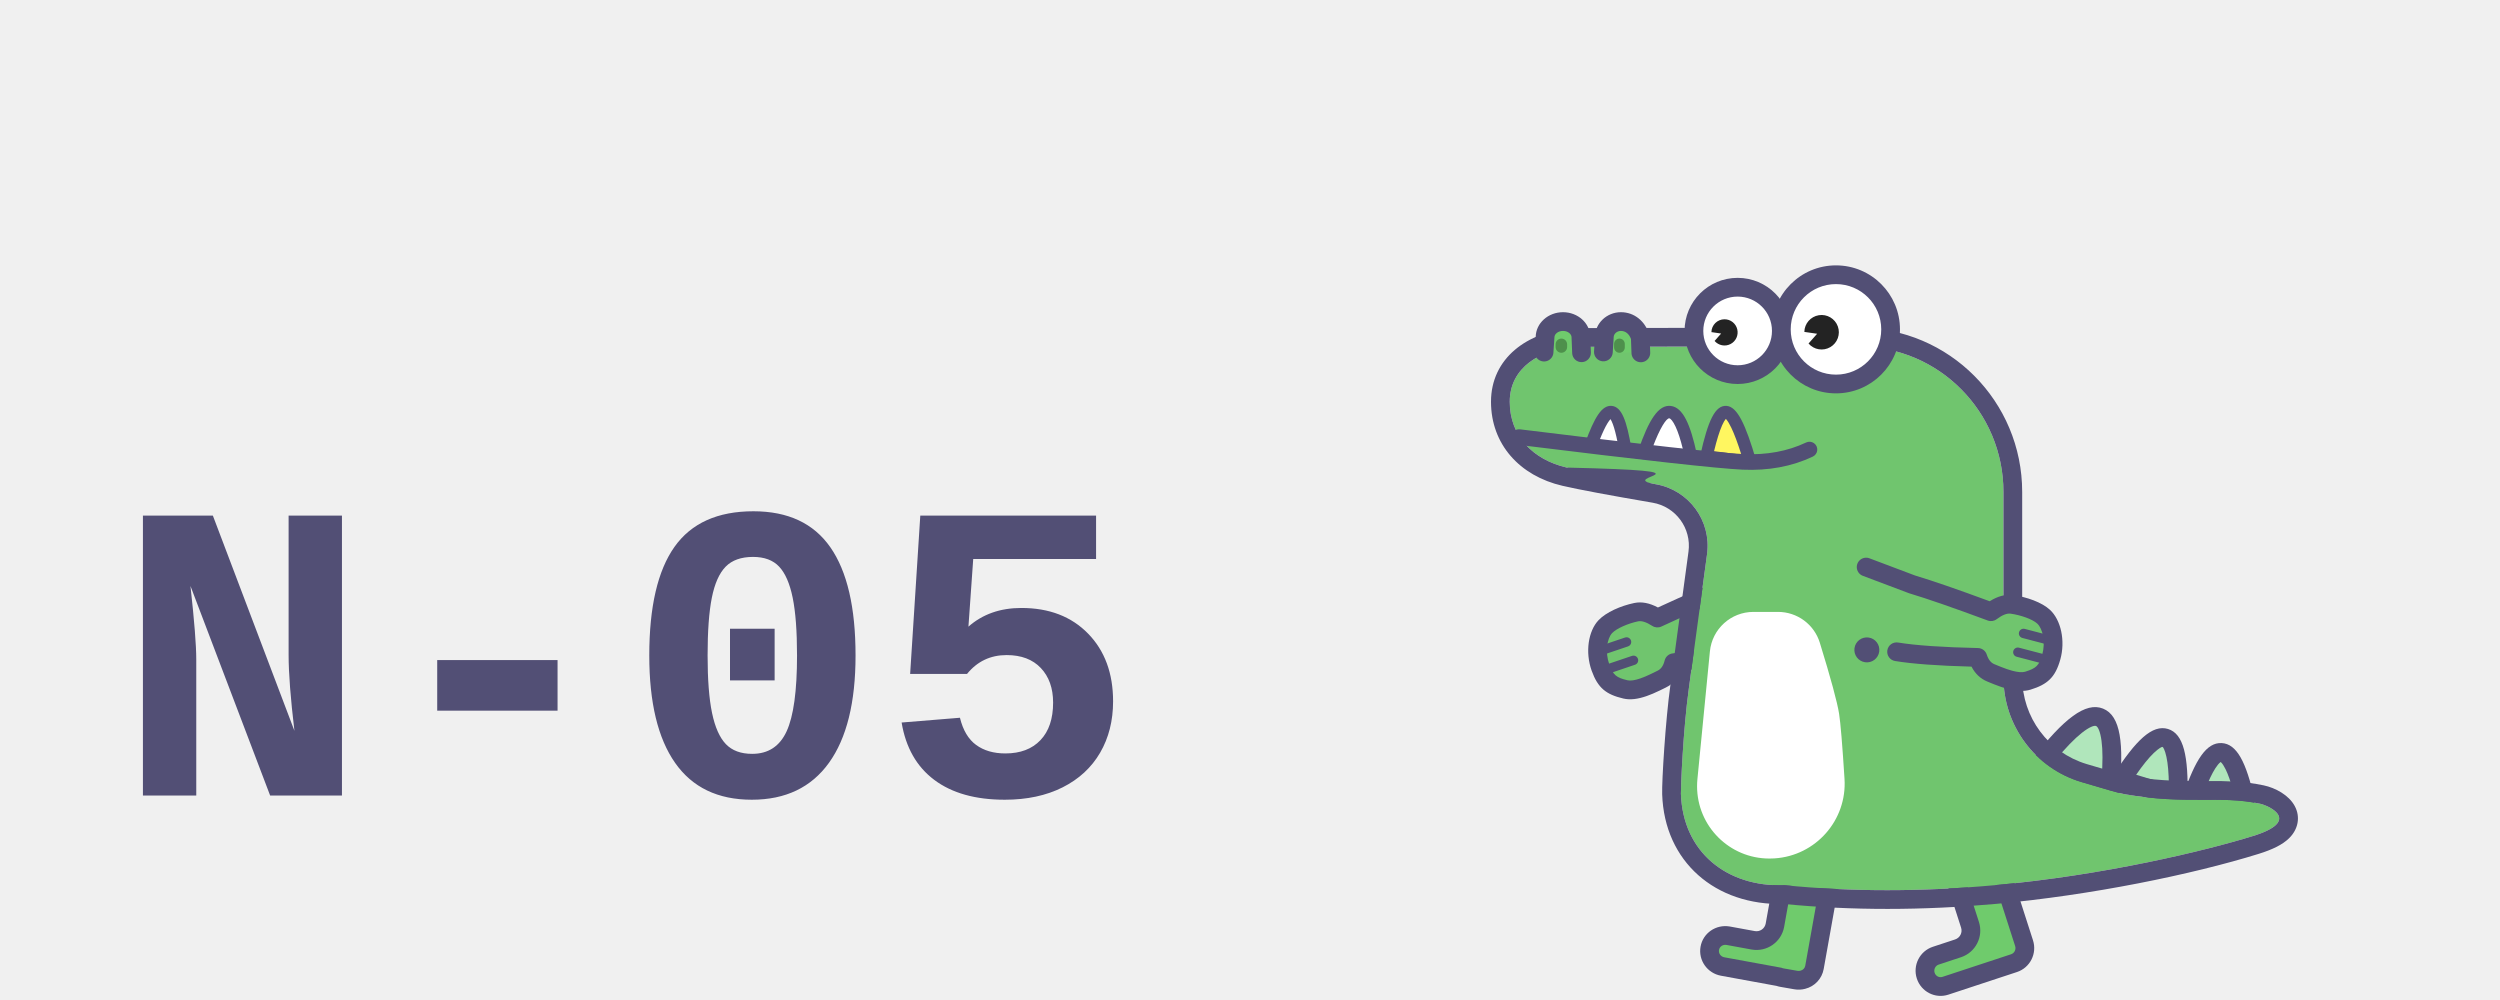
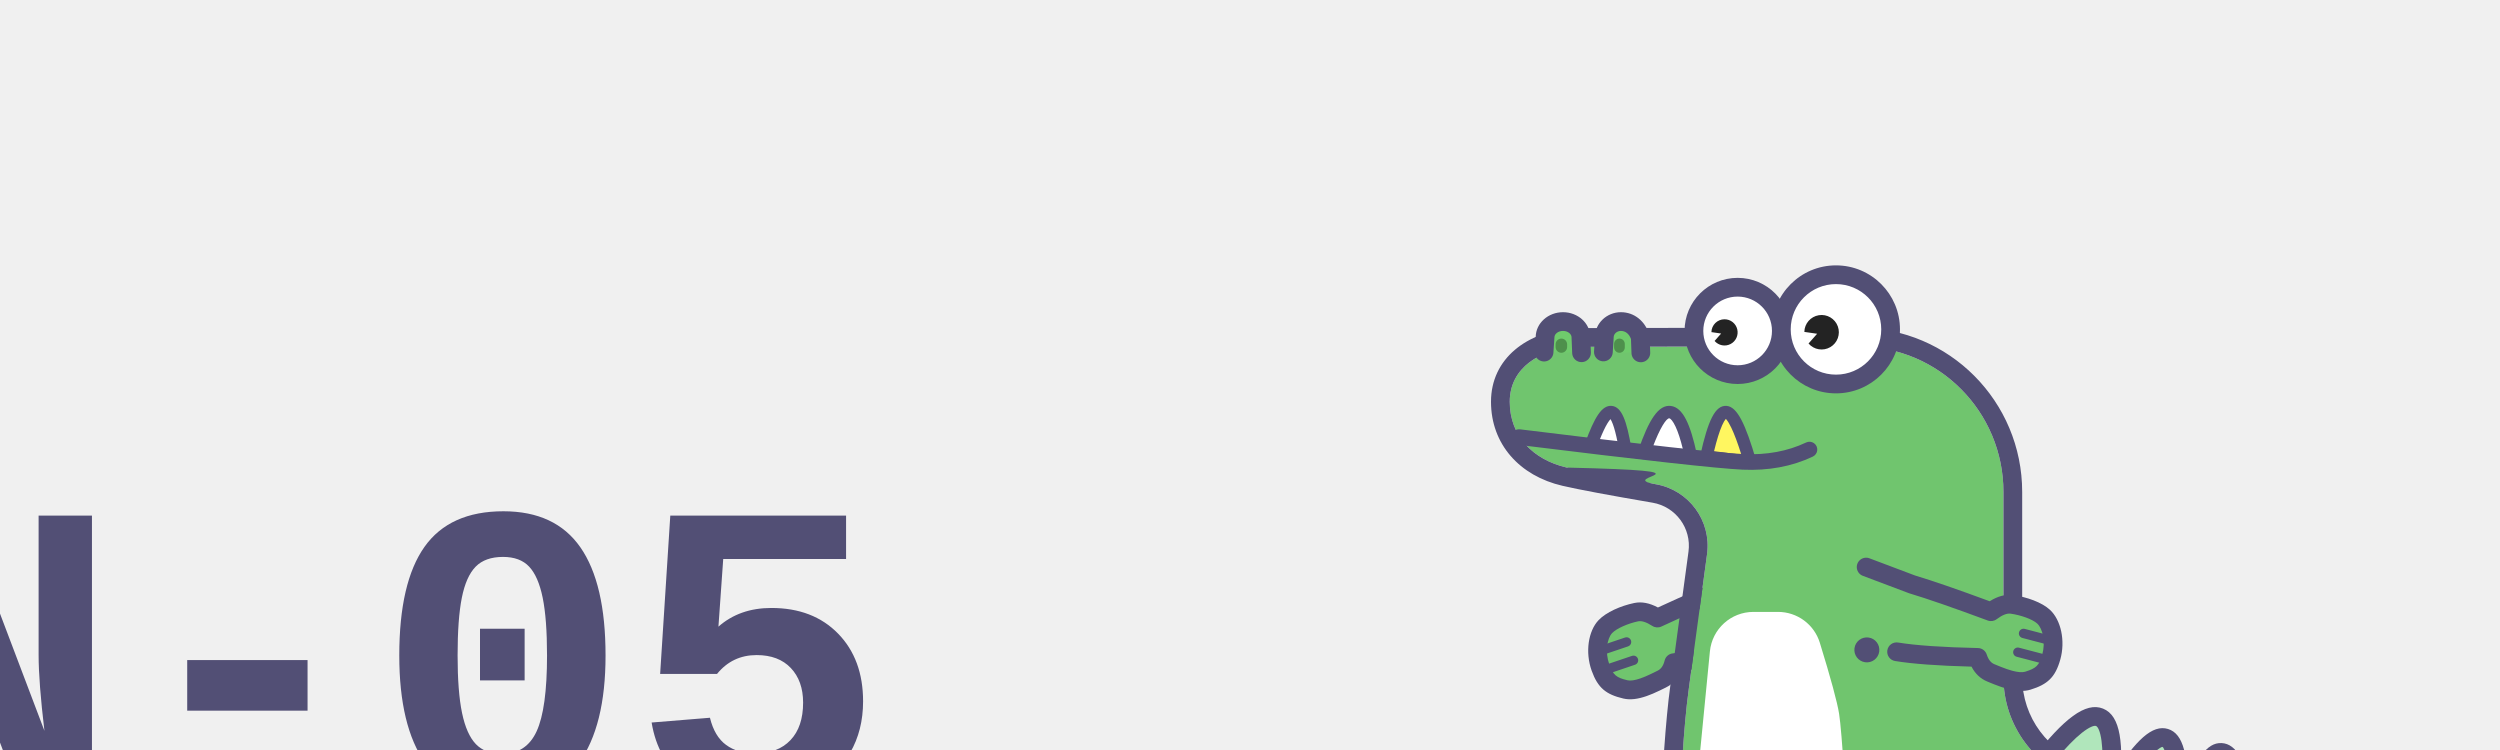
- <svg xmlns="http://www.w3.org/2000/svg" viewBox="0 0 2000 800" class="icon" version="1.1">
+ <svg xmlns="http://www.w3.org/2000/svg" viewBox="0 0 2000 600" class="icon" version="1.1">
  <defs>
    <style>
      .stylistic-text {
        font-family: 'Courier New', monospace;
        font-size: 340px;
        font-weight: 700;
        fill: #524F75;
      }
    </style>
  </defs>
-   <text x="500" y="540" text-anchor="middle" dominant-baseline="middle" class="stylistic-text">N-05</text>
+   <text x="300" y="540" text-anchor="middle" dominant-baseline="middle" class="stylistic-text">N-05</text>
  <g id="SVGRepo_bgCarrier" stroke-width="0" />
  <g id="SVGRepo_tracerCarrier" stroke-linecap="round" stroke-linejoin="round" />
  <g id="SVGRepo_iconCarrier" transform="translate(988, 0)">
    <path d="M474.339 713.673c1.236-6.908-3.442-13.497-10.447-14.718l-11.162-1.941c-7.006-1.219-13.684 3.394-14.92 10.307l-5.864 32.805a14.983 14.983 0 0 1-17.388 12.118l-0.06-0.01-20.005-3.664c-6.943-1.204-13.459 3.292-14.666 10.038-1.219 6.816 3.362 13.332 10.262 14.596l45.036 8.242c0.762 0.29 1.563 0.512 2.398 0.657l11.162 1.941a12.982 12.982 0 0 0 5.545-0.23c4.668-1.149 8.449-4.905 9.341-9.88 0.012-0.09 3.604-20.178 10.769-60.261z" fill="#6FCB6C" />
    <path d="M388.738 780.57c-10.939-2.003-18.237-12.383-16.289-23.282 1.938-10.852 12.365-18.005 23.39-16.087l20.005 3.666a7.503 7.503 0 0 0 8.724-6.057l5.864-32.808c1.966-10.992 12.533-18.29 23.579-16.369l11.162 1.941c11.074 1.926 18.509 12.4 16.539 23.415l-10.769 60.259a19.913 19.913 0 0 1-14.813 15.807 20.458 20.458 0 0 1-8.734 0.365l-11.162-1.941a20.53 20.53 0 0 1-3.057-0.777l-44.439-8.132z m73.87-74.233l-11.162-1.938c-2.965-0.514-5.754 1.411-6.261 4.241l-5.864 32.808a22.473 22.473 0 0 1-26.082 18.17l-20.03-3.666c-2.895-0.505-5.527 1.304-6.004 3.969-0.49 2.74 1.371 5.385 4.236 5.907l45.705 8.369 0.637 0.242c0.325 0.122 0.669 0.217 1.026 0.275l11.162 1.941c0.804 0.145 1.598 0.105 2.473-0.122 1.938-0.477 3.412-2.008 3.751-3.914l10.772-60.264c0.497-2.797-1.424-5.505-4.358-6.017z" fill="#524F75" />
    <path d="M612.335 695.713c-2.173-6.751-9.348-10.445-16.032-8.252l-10.647 3.494c-6.681 2.193-10.34 9.438-8.17 16.187l10.522 32.706a14.988 14.988 0 0 1-9.576 18.824l-17.825 5.877c-6.579 2.168-10.17 9.306-8.035 15.952 2.145 6.646 9.211 10.265 15.77 8.102l54.884-18.092c6.579-2.168 10.17-9.306 8.035-15.952-0.022-0.085-6.334-19.701-18.927-58.845z" fill="#6FCB6C" />
    <path d="M638.399 752.263c3.389 10.552-2.323 21.901-12.825 25.363l-54.881 18.09c-10.53 3.474-21.829-2.333-25.25-12.925-3.392-10.555 2.323-21.906 12.82-25.358l17.828-5.879a7.498 7.498 0 0 0 4.788-9.413l-10.522-32.708c-3.429-10.66 2.35-22.121 12.96-25.602l10.65-3.494c10.645-3.489 22.058 2.385 25.503 13.075l18.932 58.853z m-39.761-57.681l-10.65 3.492c-2.755 0.904-4.286 3.939-3.374 6.778l10.522 32.706c3.789 11.761-2.632 24.366-14.358 28.235l-17.83 5.879c-2.652 0.877-4.123 3.799-3.249 6.529 0.877 2.705 3.694 4.151 6.296 3.289l54.884-18.09c2.652-0.877 4.126-3.801 3.249-6.534l-18.937-58.853c-0.894-2.812-3.831-4.326-6.554-3.432z" fill="#524F75" />
    <path d="M477.326 500.246c-31.944 9.83-55.938 16.646-71.992 20.445-16.044 3.806-34.159 6.961-54.342 9.478-1.583 6.379-4.783 10.745-9.586 13.1-7.203 3.532-20.025 10.39-29.027 8.267-9.009-2.118-15.35-4.491-20.028-17.588-4.68-13.092-1.683-26.679 3.871-32.581 5.557-5.902 17.343-10.085 24.703-11.629 4.908-1.026 10.575 0.542 17.001 4.71 24.409-11.346 43.298-19.491 56.67-24.431 13.372-4.94 37.184-12.578 71.445-22.908" fill="#70C56E" />
    <path d="M344.713 549.995c-0.325 0.155-0.664 0.325-1.136 0.559l-1.254 0.619c-1.079 0.529-1.923 0.947-2.782 1.356-3.789 1.823-7.043 3.219-10.3 4.346-6.928 2.398-13.03 3.259-18.577 1.951-13.622-3.207-20.34-8.292-25.368-22.361-5.232-14.641-2.72-31.544 5.472-40.241 6.102-6.479 17.833-11.559 28.617-13.822 6.012-1.261 12.345 0.042 18.959 3.586 22.858-10.562 40.723-18.225 53.648-23.003 13.559-5.005 37.486-12.675 71.882-23.047a7.493 7.493 0 1 1 4.328 14.348c-34.122 10.29-57.824 17.89-71.011 22.76-13.145 4.858-31.869 12.927-56.108 24.199a7.5 7.5 0 0 1-7.235-0.507c-4.91-3.184-8.682-4.228-11.386-3.664-8.06 1.688-17.243 5.669-20.785 9.428-4.076 4.331-5.707 15.298-2.265 24.926 3.144 8.791 5.649 10.69 14.691 12.815 2.228 0.524 5.749 0.025 10.24-1.524 2.627-0.909 5.397-2.098 8.716-3.696a656.559 656.559 0 0 0 5.055-2.485c2.692-1.319 4.533-3.831 5.615-8.182a7.498 7.498 0 0 1 6.344-5.625c19.923-2.485 37.771-5.6 53.548-9.331 15.85-3.759 39.711-10.537 71.515-20.323a7.493 7.493 0 0 1 4.406 14.324c-32.089 9.875-56.225 16.729-72.469 20.577-15.068 3.572-31.879 6.574-50.451 9.021-2.473 5.884-6.461 10.317-11.911 12.992z" fill="#524F75" />
    <path d="M293.209 516.376l18.762-6.334a3.746 3.746 0 1 1 2.398 7.096l-18.762 6.336a3.746 3.746 0 1 1-2.398-7.098zM298.941 531.006l18.764-6.336a3.746 3.746 0 0 1 2.403 7.093l-18.764 6.341a3.751 3.751 0 0 1-4.75-2.35 3.744 3.744 0 0 1 2.348-4.748z" fill="#524F75" />
    <path d="M691.232 573.682c9.323 3.582 12.385 23.482 9.181 59.707L644.456 611.902c21.856-29.059 37.451-41.799 46.777-38.22z" fill="#B0E6BB" />
    <path d="M693.213 592.631c-1.029-7.583-2.872-11.232-4.366-11.833-1.491-0.602-5.35 0.742-11.356 5.48-5.897 4.648-12.96 11.926-21.122 21.801l36.891 14.908c0.992-12.773 0.964-22.915-0.047-30.355z m1.249-25.727c14.001 5.662 17.013 27.76 12.783 67.594a7.493 7.493 0 0 1-10.255 6.156l-55.576-22.453a7.49 7.49 0 0 1-3.102-11.551c24.633-31.597 42.146-45.406 56.15-39.746z" fill="#524F75" />
    <path d="M743.164 590.054c7.67 1.918 11.918 17.56 12.748 46.939l-46.045-11.481c14.526-25.55 25.62-37.371 33.297-35.458z" fill="#B0E6BB" />
    <path d="M745.155 605.556c-1.199-5.542-2.62-7.887-3.112-8.04-0.487-0.152-2.98 0.999-7.068 4.925-4.019 3.854-8.719 9.646-14.044 17.348l26.167 8c-0.115-9.363-0.767-16.794-1.943-22.233z m1.269-22.371c12.51 3.824 16.384 21.744 15.58 54.889a7.5 7.5 0 0 1-9.683 6.986l-45.383-13.876a7.493 7.493 0 0 1-4.118-11.202c17.868-27.928 31.102-40.615 43.605-36.797z" fill="#524F75" />
    <path d="M789.614 601.98c7.048 0.619 13.01 13.679 17.883 39.177l-42.301-3.701c9.228-24.264 17.368-36.09 24.419-35.475z" fill="#B0E6BB" />
    <path d="M788.19 609.869c-1.114 0.884-2.49 2.518-4.006 4.898-2.478 3.891-5.127 9.413-7.892 16.519l22.198 1.164c-2.008-7.358-4.061-13.127-6.124-17.253-1.259-2.523-2.453-4.293-3.474-5.287a5.362 5.362 0 0 0-0.332-0.305 5.929 5.929 0 0 0-0.37 0.265z m1.156-15.41c12.198 0.639 19.571 15.4 26.159 44.342 1.099 4.845-2.74 9.408-7.697 9.146l-42.406-2.225a7.5 7.5 0 0 1-6.703-9.9c9.583-28.093 18.459-42.004 30.648-41.362z" fill="#524F75" />
    <path d="M439.678 708.171c-46.34 1.571-81.403-26.567-82.961-73.181-0.15-4.456 1.706-50.581 6.366-84.343 2.443-17.693 7.295-53.483 14.558-107.355 3.594-26.654-14.563-51.367-41.072-55.908-34.569-5.919-58.273-10.36-71.113-13.322C238.367 367.811 219.785 348.752 219.785 321.386c0-27.428 24.756-42.094 51.962-43.935 83.486-0.247 126.299-0.247 128.44 0l98.908-0.222c63.885 0 115.67 52.094 115.67 116.356v148.298c0 38.577 25.288 72.594 62.234 83.708 19.701 5.927 31.264 9.189 34.689 9.78 49.966 8.634 75.521 0.727 108.167 7.58 7.727 1.618 33.397 13.789-5.352 25.83-38.158 11.853-119.136 31.434-206.918 39.389-58.525 5.302-114.488 5.302-167.906 0z" fill="#70C56E" />
    <path d="M439.678 708.171c53.415 5.302 109.381 5.302 167.906 0 87.779-7.957 168.755-27.536 206.918-39.389 38.75-12.036 13.072-24.206 5.352-25.83-32.638-6.853-58.201 1.054-108.167-7.58-3.424-0.592-14.988-3.854-34.689-9.78-36.946-11.109-62.234-45.126-62.234-83.708v-148.298c0-64.262-51.784-116.356-115.67-116.356l-98.911 0.222c-2.14-0.247-44.956-0.247-128.44 0C244.541 279.29 219.785 293.955 219.785 321.386c0 27.366 18.587 46.425 45.675 52.676 12.83996e1 2.962 36.544 7.403 71.113 13.322 26.509 4.538 44.666 29.254 41.072 55.908-7.263 53.875-12.116 89.662-14.558 107.355-4.66 33.762-6.516 79.882-6.366 84.343 1.558 46.614 36.619 74.752 82.956 73.181z m-97.934-72.684c-0.362-10.814 2.695-59.337 6.499-86.888 2.44-17.673 7.29-53.448 14.553-107.308 2.515-18.659-10.195-35.957-28.752-39.134-34.838-5.967-58.75-10.447-71.955-13.492C227.573 380.698 204.8 355.276 204.8 321.386c0-34.474 28.66-56.365 65.936-58.885 81.888-0.272 120.65-0.295 129.416-0.027l98.943-0.23c72.177 0 130.655 58.823 130.655 131.342v148.298a72.437 72.437 0 0 0 51.565 69.36c18.819 5.662 30.395 8.921 32.925 9.361 20.787 3.591 34.464 4.318 60.816 4.228 12.318-0.042 17.545 0.02 24.356 0.415 8.272 0.477 15.87 1.426 23.525 3.035 9.373 1.971 20.168 7.79 24.886 16.606 4.638 8.677 2.77 18.534-4.566 25.712-5.175 5.065-13.092 9.001-24.306 12.485-53.293 16.556-134.254 33.143-210.01 40.011-59.087 5.355-115.68 5.385-169.769 0.08-54.931 1.414-95.629-33.844-97.427-87.689z" fill="#524F75" />
    <path d="M414.727 489.522h19.721a34.963 34.963 0 0 1 33.412 24.666c8.814 28.592 13.954 47.541 15.422 56.842 1.141 7.225 2.585 24.576 4.331 52.059 2.1 33.04-22.98 61.525-56.02 63.623a60.316 60.316 0 0 1-3.801 0.122h-0.297c-31.944 0-57.839-25.895-57.839-57.839 0-1.878 0.092-3.756 0.272-5.625l9.995-102.275c1.751-17.918 16.811-31.574 34.804-31.574z" fill="#FFFFFF" />
    <path d="M294.712 281.575l0.737-11.714c-0.002-6.966 5.964-12.613 13.317-12.613 7.355 0 13.235 5.075 15.46 12.613L324.683 282.224" fill="#6FCB6C" />
    <path d="M317.19 282.499a7.493 7.493 0 1 0 14.975-0.549l-0.487-13.305-0.267-0.904c-3.162-10.722-11.928-17.985-22.645-17.985-11.314 0-20.662 8.769-20.81 19.841l-0.727 11.506a7.493 7.493 0 0 0 14.958 0.942l0.737-11.711 0.015-0.472c0-2.732 2.523-5.12 5.827-5.12 3.529 0 6.534 2.315 8.01 6.436l0.415 11.321z" fill="#524F75" />
    <path d="M307.557 270.873c2.365 0 4.281 1.918 4.281 4.281v2.79a4.281 4.281 0 0 1-8.562 0v-2.79a4.276 4.276 0 0 1 4.281-4.281z" fill="#4E904C" />
    <path d="M247.259 281.575l0.794-11.714c-0.002-6.966 6.421-12.613 14.343-12.613s14.343 5.647 14.343 12.613L277.229 282.224" fill="#6FCB6C" />
    <path d="M262.396 249.756c-11.761 0-21.671 8.627-21.836 19.821l-0.779 11.491a7.493 7.493 0 1 0 14.95 1.014l0.794-11.714 0.017-0.507c0-2.597 2.867-5.12 6.853-5.12 3.984 0 6.851 2.523 6.851 5.12l0.005 0.295 0.49 12.363a7.49 7.49 0 0 0 7.782 7.19 7.49 7.49 0 0 0 7.19-7.782l-0.482-12.233c-0.097-11.252-10.033-19.938-21.836-19.938z" fill="#524F75" />
    <path d="M261.09 270.873c2.548 0 4.61 2.065 4.61 4.61v2.133a4.61 4.61 0 0 1-9.221-0.002v-2.13a4.608 4.608 0 0 1 4.61-4.61z" fill="#4E904C" />
    <path d="M402.107 264.741m-34.966 0a34.966 34.966 0 1 0 69.932 0 34.966 34.966 0 1 0-69.932 0Z" fill="#FFFFFF" />
    <path d="M402.107 307.2C378.655 307.2 359.649 288.191 359.649 264.741S378.655 222.283 402.107 222.283s42.459 19.009 42.459 42.459-19.011 42.459-42.459 42.459z m0-14.985c15.173 0 27.473-12.3 27.473-27.473S417.28 237.268 402.107 237.268 374.634 249.569 374.634 264.741s12.295 27.473 27.473 27.473z" fill="#524F75" />
    <path d="M383.675 272.764a10.49 10.49 0 1 0 7.942-17.346 10.49 10.49 0 0 0-10.49 10.277l7.777 1.129-5.23 5.939z" fill="#232323" />
    <path d="M480.78 263.493m-43.707 0a43.707 43.707 0 1 0 87.415 0 43.707 43.707 0 1 0-87.415 0Z" fill="#FFFFFF" />
    <path d="M480.78 314.693C452.503 314.693 429.58 291.77 429.58 263.493S452.503 212.293 480.78 212.293 531.98 235.215 531.98 263.493 509.053 314.693 480.78 314.693z m0-14.985C500.778 299.707 516.995 283.493 516.995 263.493S500.778 227.278 480.78 227.278 444.566 243.492 444.566 263.493 460.778 299.707 480.78 299.707z" fill="#524F75" />
    <path d="M458.827 274.814a13.802 13.802 0 1 0-3.352-9.296l10.233 1.489-6.881 7.807z" fill="#232323" />
    <path d="M392.894 329.688c5.118 0.412 11.519 13.729 19.204 39.951l-34.966-4.423c5.382-24.096 10.637-35.94 15.762-35.528z" fill="#FFF660" />
    <path d="M389.674 340.288c-2.078 4.68-4.231 11.589-6.429 20.667l21.836 2.762c-2.91-9.271-5.602-16.471-8.052-21.569-1.436-2.985-2.752-5.17-3.886-6.521a8.454 8.454 0 0 0-0.48-0.529c-0.867 0.987-1.898 2.727-2.99 5.19z m27.213 27.948a4.995 4.995 0 0 1-5.42 6.361l-34.966-4.423a4.995 4.995 0 0 1-4.248-6.044c6.132-27.428 11.778-40.161 21.037-39.417 8.469 0.677 15.068 14.403 23.597 43.522z" fill="#524F75" />
    <path d="M348.125 329.723c6.216 0.824 11.724 12.465 16.519 34.921l-37.463-2.193c7.745-22.645 14.726-33.555 20.945-32.728z" fill="#FFFFFF" />
    <path d="M352.403 341.207c-2.1-4.441-3.946-6.401-4.935-6.534-2.24-0.297-7.39 7.333-13.337 23.18l24.164 1.414c-1.888-7.737-3.864-13.769-5.892-18.06z m-3.624-16.436c9.391 1.246 15.465 14.091 20.747 38.832a4.995 4.995 0 0 1-5.177 6.029l-37.463-2.193a4.995 4.995 0 0 1-4.436-6.604c8.629-25.22 16.409-37.381 26.329-36.065z" fill="#524F75" />
    <path d="M300.956 329.693c4.226 0.427 7.972 10.412 11.239 29.956l-27.473-3.372c6.599-18.15 12.011-27.011 16.234-26.584z" fill="#FFFFFF" />
    <path d="M297.989 338.622c-1.906 3.119-4.031 7.62-6.349 13.472l14.426 1.771c-1.226-6.241-2.503-11.122-3.811-14.608-0.649-1.733-1.286-3.057-1.858-3.944-0.684 0.724-1.504 1.831-2.408 3.309z m3.472-13.899c7.845 0.792 11.906 11.624 15.66 34.102a4.995 4.995 0 0 1-5.535 5.782l-27.473-3.374a4.995 4.995 0 0 1-4.086-6.663c7.61-20.935 13.542-30.643 21.434-29.846z" fill="#524F75" />
    <path d="M226.506 355.855c99.91 12.36 159.637 18.974 179.58 19.878 20.692 0.937 39.431-2.533 56.133-10.44a6.244 6.244 0 1 0-5.345-11.286c-14.793 7.006-31.507 10.098-50.223 9.251-19.466-0.884-79.135-7.493-178.611-19.796a6.244 6.244 0 1 0-1.534 12.393z" fill="#524F75" />
    <path d="M529.263 521.416c14.488 2.379 36.156 3.883 65.004 4.513 2.024 6.252 5.517 10.38 10.472 12.398 7.43 3.016 20.703 8.963 29.537 6.222 8.829-2.742 14.996-5.557 18.751-18.944 3.755-13.387-0.182-26.735-6.136-32.232-5.951-5.497-18-8.848-25.45-9.872-4.966-0.683-10.51 1.28-16.633 5.884-27.607-10.246-48.673-17.542-63.178-21.896L504.994 453.679" fill="#70C56E" />
    <path d="M601.915 545.263l1.171 0.477 1.292 0.532c1.116 0.459 1.982 0.811 2.873 1.163 3.911 1.548 7.249 2.721 10.579 3.615 7.079 1.908 13.223 2.338 18.665 0.651 13.366-4.152 19.713-9.691 23.745-24.078 4.2-14.971 0.515-31.658-8.266-39.76-6.536-6.036-18.595-10.288-29.514-11.79-6.097-0.839-12.335 0.912-18.703 4.928-25.809-9.529-45.706-16.399-59.734-20.615L507.636 446.67a7.493 7.493 0 1 0-5.285 14.022l36.632 13.812 0.494 0.165c14.322 4.295 35.253 11.547 62.726 21.739a7.483 7.483 0 0 0 7.112-1.038c4.676-3.519 8.368-4.824 11.104-4.447 8.155 1.121 17.592 4.45 21.389 7.954 4.371 4.034 6.761 14.865 4.006 24.705-2.522 8.99-4.888 11.056-13.765 13.811-2.186 0.679-5.735 0.43-10.323-0.808-2.685-0.725-5.531-1.721-8.947-3.076-1.299-0.521-5.66-2.309-5.22-2.126-2.775-1.126-4.788-3.51-6.17-7.765a7.493 7.493 0 0 0-6.962-5.18c-28.526-0.619-49.887-2.103-63.95-4.415a7.493 7.493 0 0 0-2.429 14.789c14.062 2.307 34.415 3.798 61.17 4.496 2.872 5.607 7.125 9.69 12.696 11.956z" fill="#524F75" />
    <path d="M505.484 519.91m-9.893-1.39a9.99 9.99 0 1 0 19.786 2.781 9.99 9.99 0 1 0-19.786-2.781Z" fill="#524F75" />
    <path d="M650.95 508.131l-19.16-5.011a3.746 3.746 0 0 0-1.899 7.249l19.157 5.01a3.749 3.749 0 0 0 1.901-7.249zM646.252 523.131l-19.16-5.013a3.749 3.749 0 0 0-1.899 7.249l19.157 5.013a3.754 3.754 0 0 0 4.574-2.681 3.736 3.736 0 0 0-2.672-4.567z" fill="#524F75" />
  </g>
</svg>
